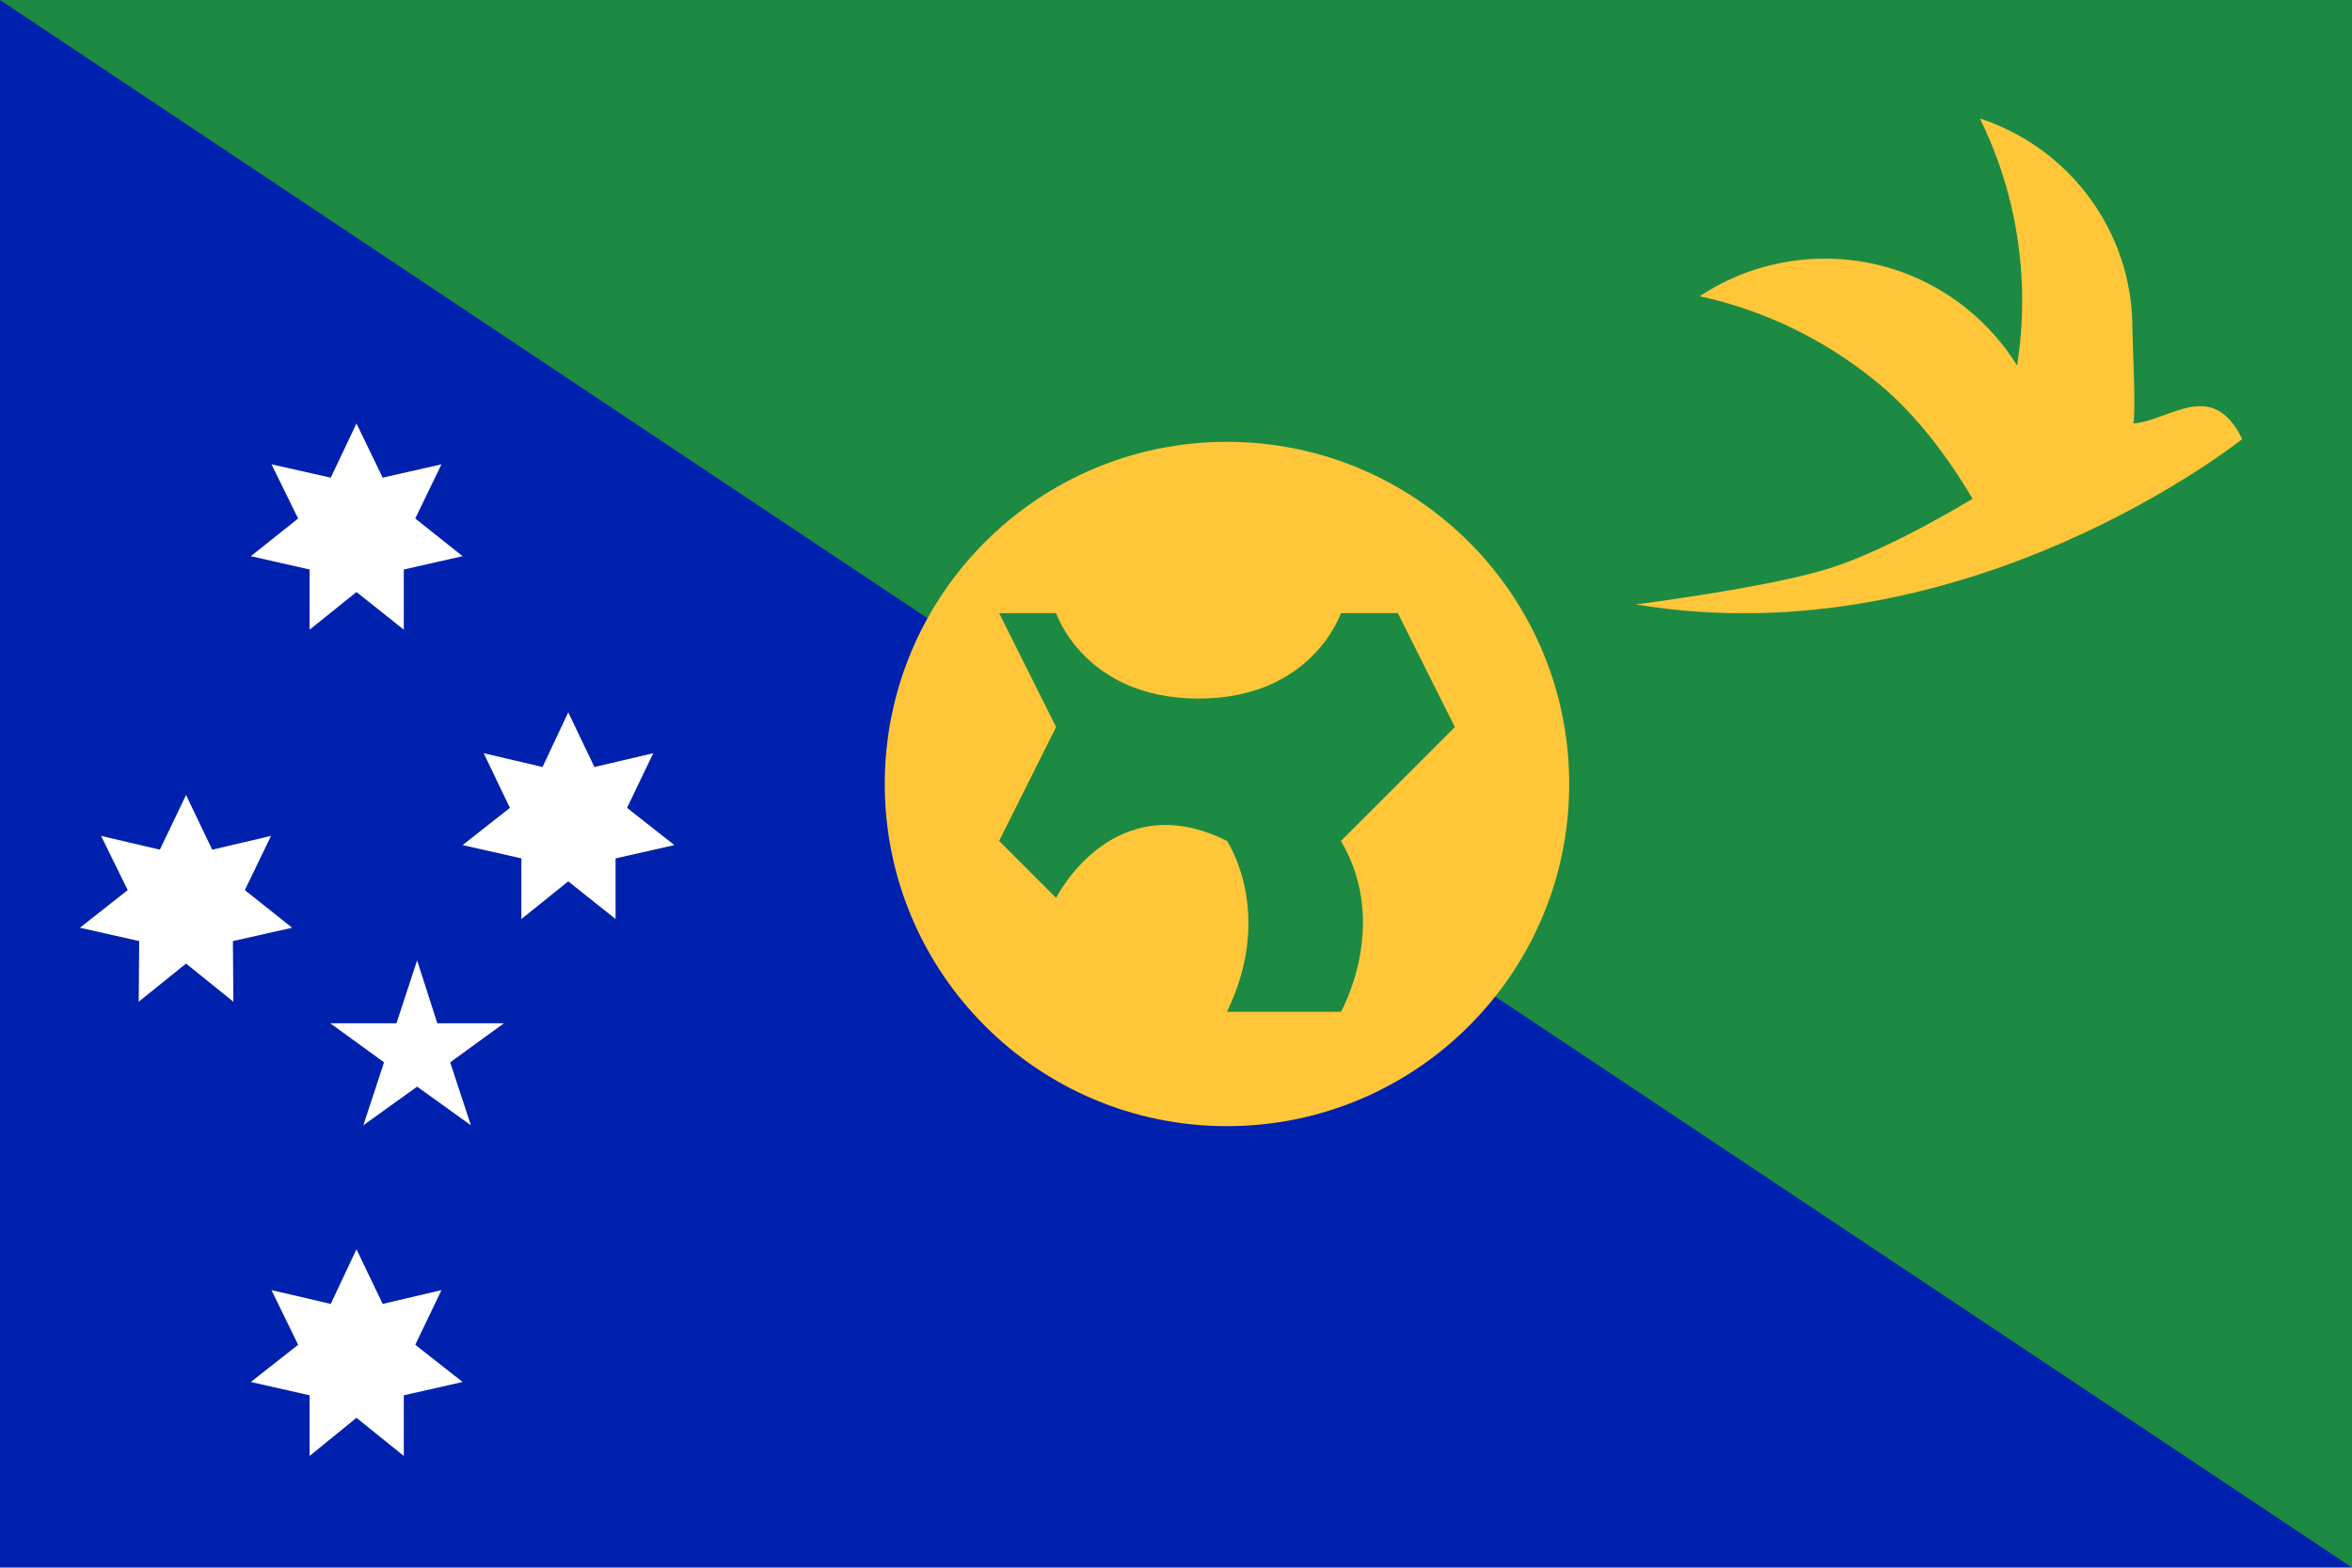
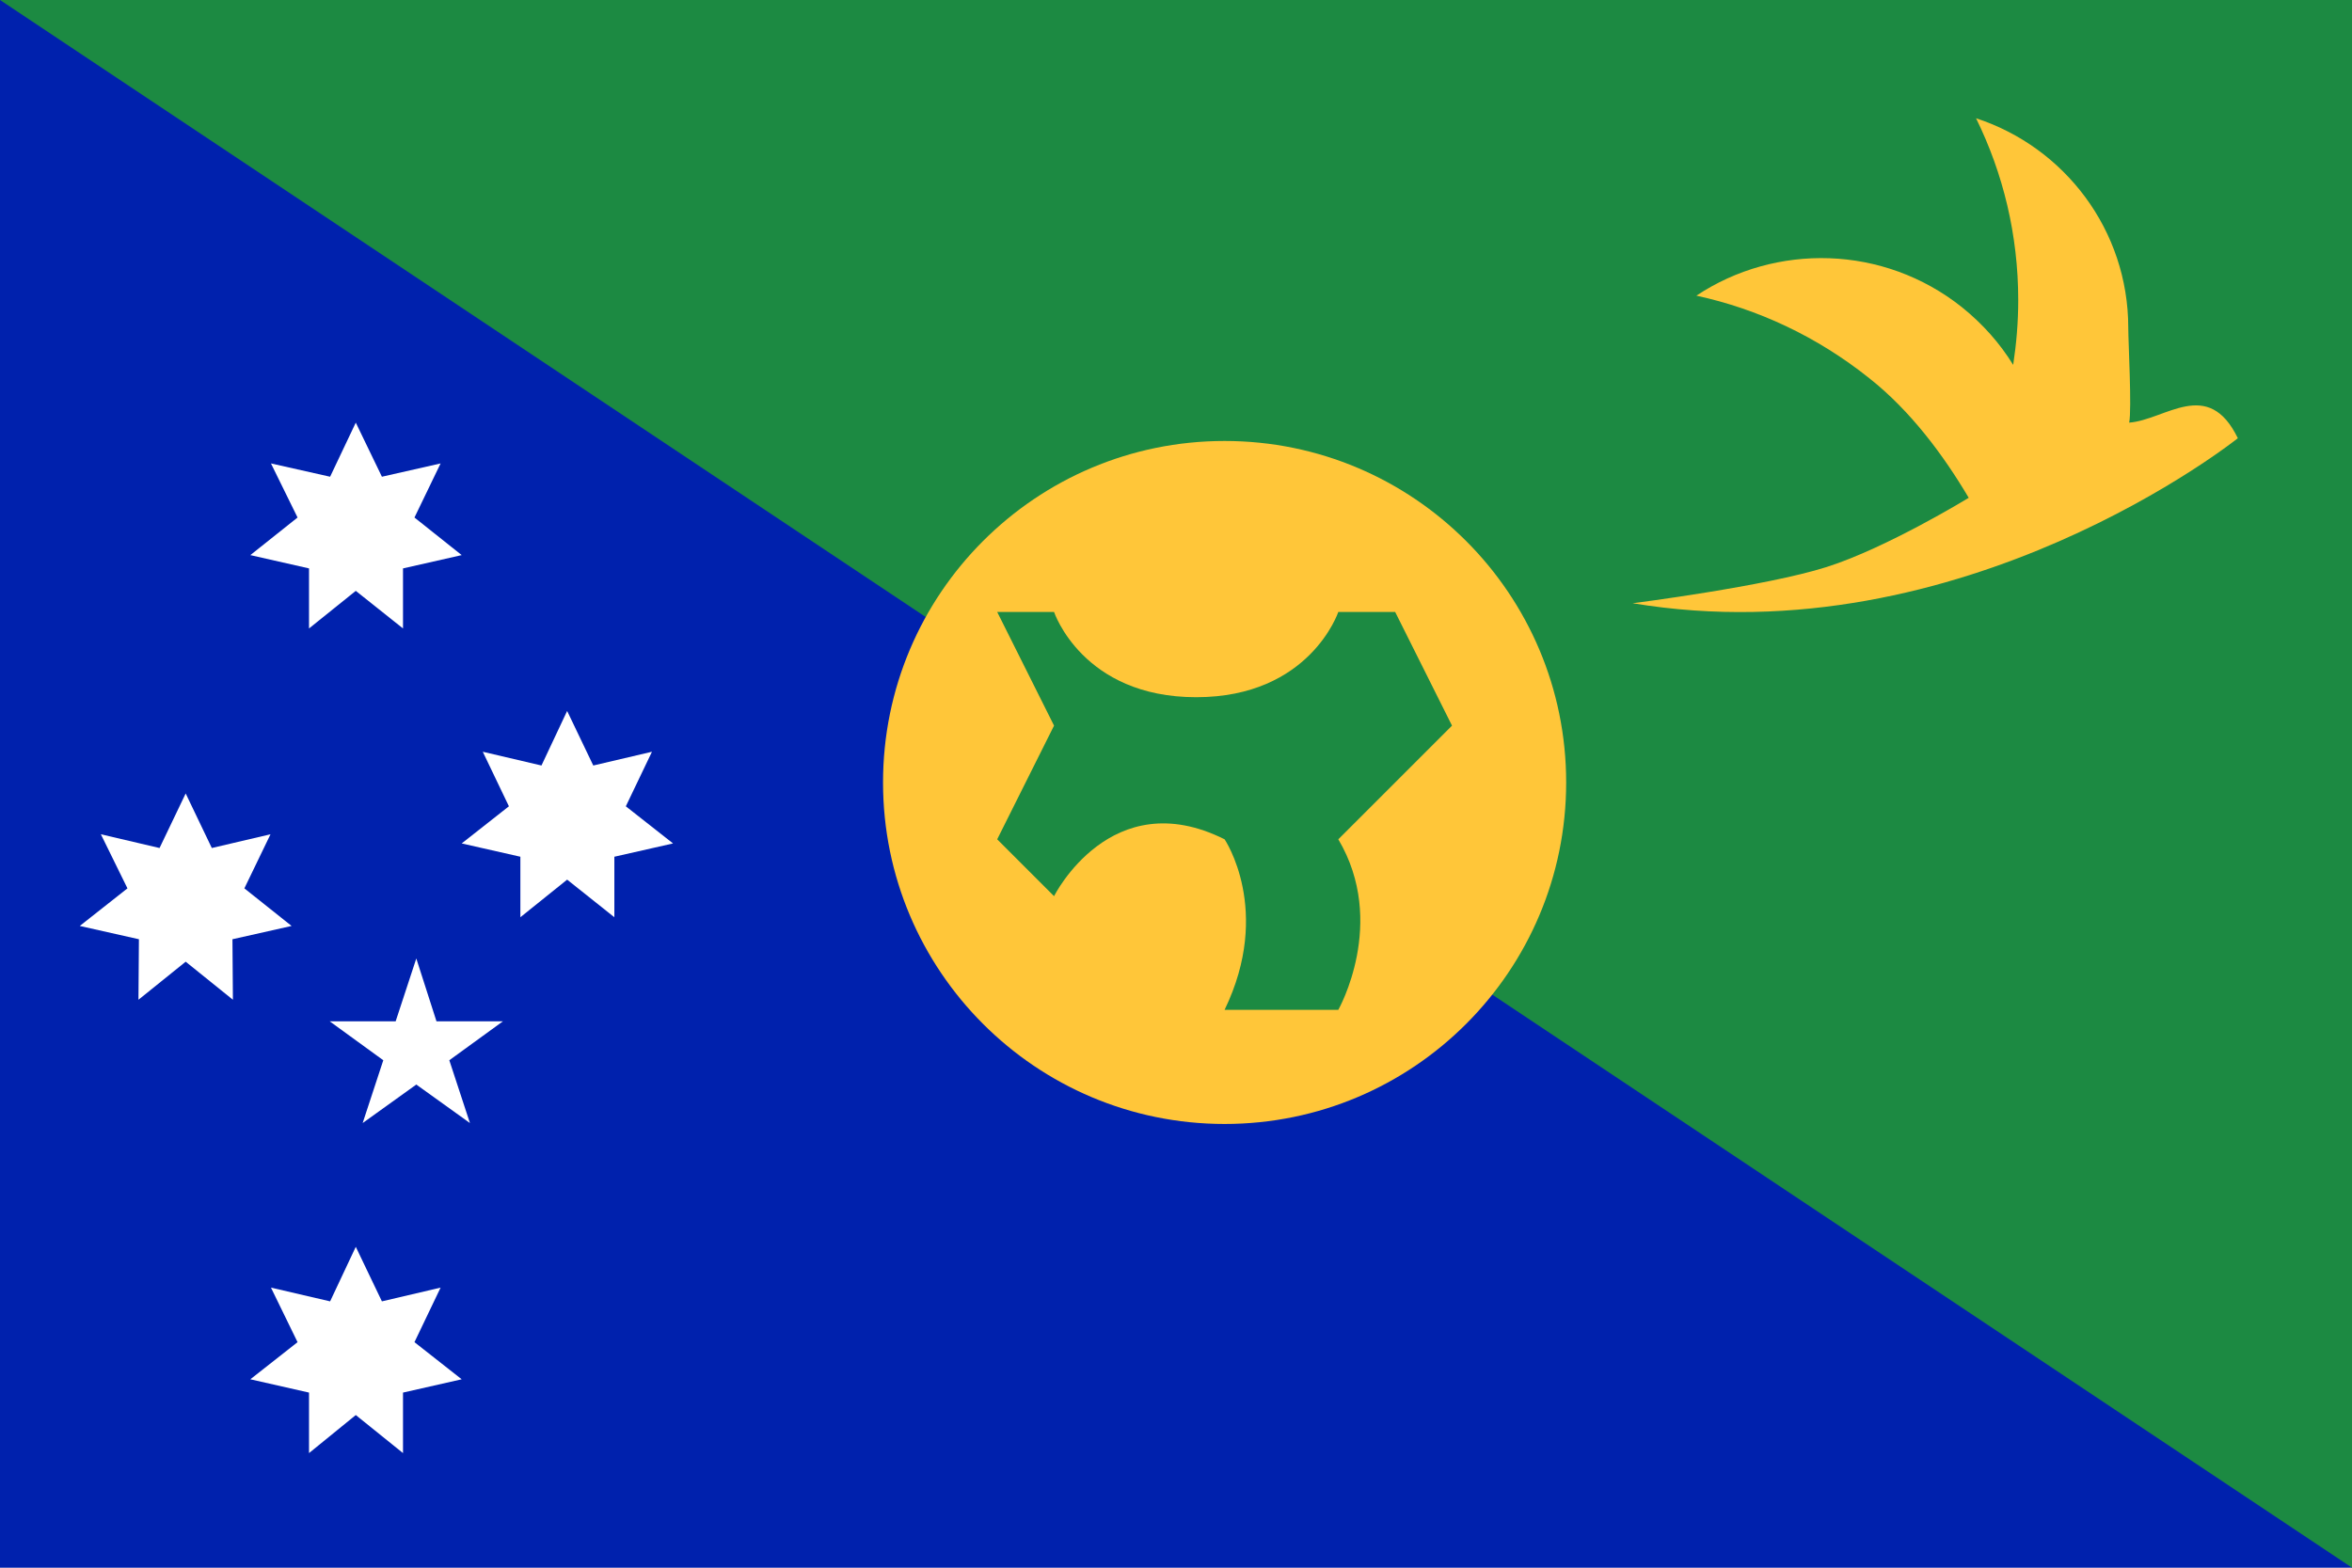
- <svg xmlns="http://www.w3.org/2000/svg" viewBox="0 0 512 341.3">
-   <path fill="#0021ad" d="M0 0h512v341.3H0z" />
-   <path fill="#1c8a42" d="M0 0h512v341.3" />
+ <svg xmlns="http://www.w3.org/2000/svg" viewBox="0 0 513 342">
+   <path fill="#0021ad" d="M0 0h513v342H0z" />
+   <path fill="#1c8a42" d="M0 0h513v342" />
  <g fill="#FFF">
    <path d="m77.6 272 5.7 11.9 12.8-3-5.7 11.9 10.3 8.1-12.8 2.9V317l-10.3-8.3-10.2 8.3v-13.2l-12.8-2.9 10.3-8.1-5.8-11.9 12.9 3zM40.5 173.1l5.7 11.9 12.8-3-5.7 11.8 10.3 8.2-12.9 2.9.1 13.2-10.3-8.3-10.3 8.3.1-13.2-12.9-2.9 10.4-8.2L22 182l12.8 3zM77.6 92.2l5.7 11.8 12.8-2.9-5.7 11.8 10.3 8.2-12.8 2.9v13.1l-10.3-8.2-10.2 8.2V124l-12.8-2.9 10.3-8.2-5.8-11.8L72 104zM123.7 155.1l5.7 11.9 12.8-3-5.7 11.9 10.3 8.1-12.8 2.9v13.2l-10.3-8.2-10.2 8.2v-13.2l-12.8-2.9 10.3-8.1-5.7-11.9 12.8 3zM90.8 209.1l4.4 13.7h14.5L98 231.3l4.5 13.7-11.7-8.4-11.7 8.4 4.5-13.7-11.7-8.5h14.4z" />
  </g>
  <circle fill="#ffc639" cx="267.1" cy="170.7" r="74.5" />
  <path fill="#1c8a42" d="M267.1 220.3h24.8s10.8-19 0-37.2l24.8-24.8-12.4-24.8h-12.4s-6.2 18.6-31 18.6-31-18.6-31-18.6h-12.4l12.4 24.8-12.4 24.8 12.4 12.4s12.4-24.8 37.2-12.4c0 0 10.5 15.5 0 37.2z" />
  <path fill="#ffc639" d="M464.4 92.2c.6-2.9-.2-17.6-.2-20.7 0-21.3-13.9-39.4-33.2-45.7 5.9 12 9.2 25.4 9.2 39.7 0 4.8-.4 9.5-1.1 14.1-2.9-4.7-6.6-8.9-11.2-12.6-17.1-13.6-40.6-14-57.9-2.5 13.4 2.9 26.3 8.9 37.7 18 9 7.1 16.2 16.8 21.7 26.1 0 0-17.8 10.9-31 15.1s-42.3 7.9-42.3 7.9c72 12 132-36 132-36-6.5-13.4-15.8-4-23.7-3.4z" />
</svg>
